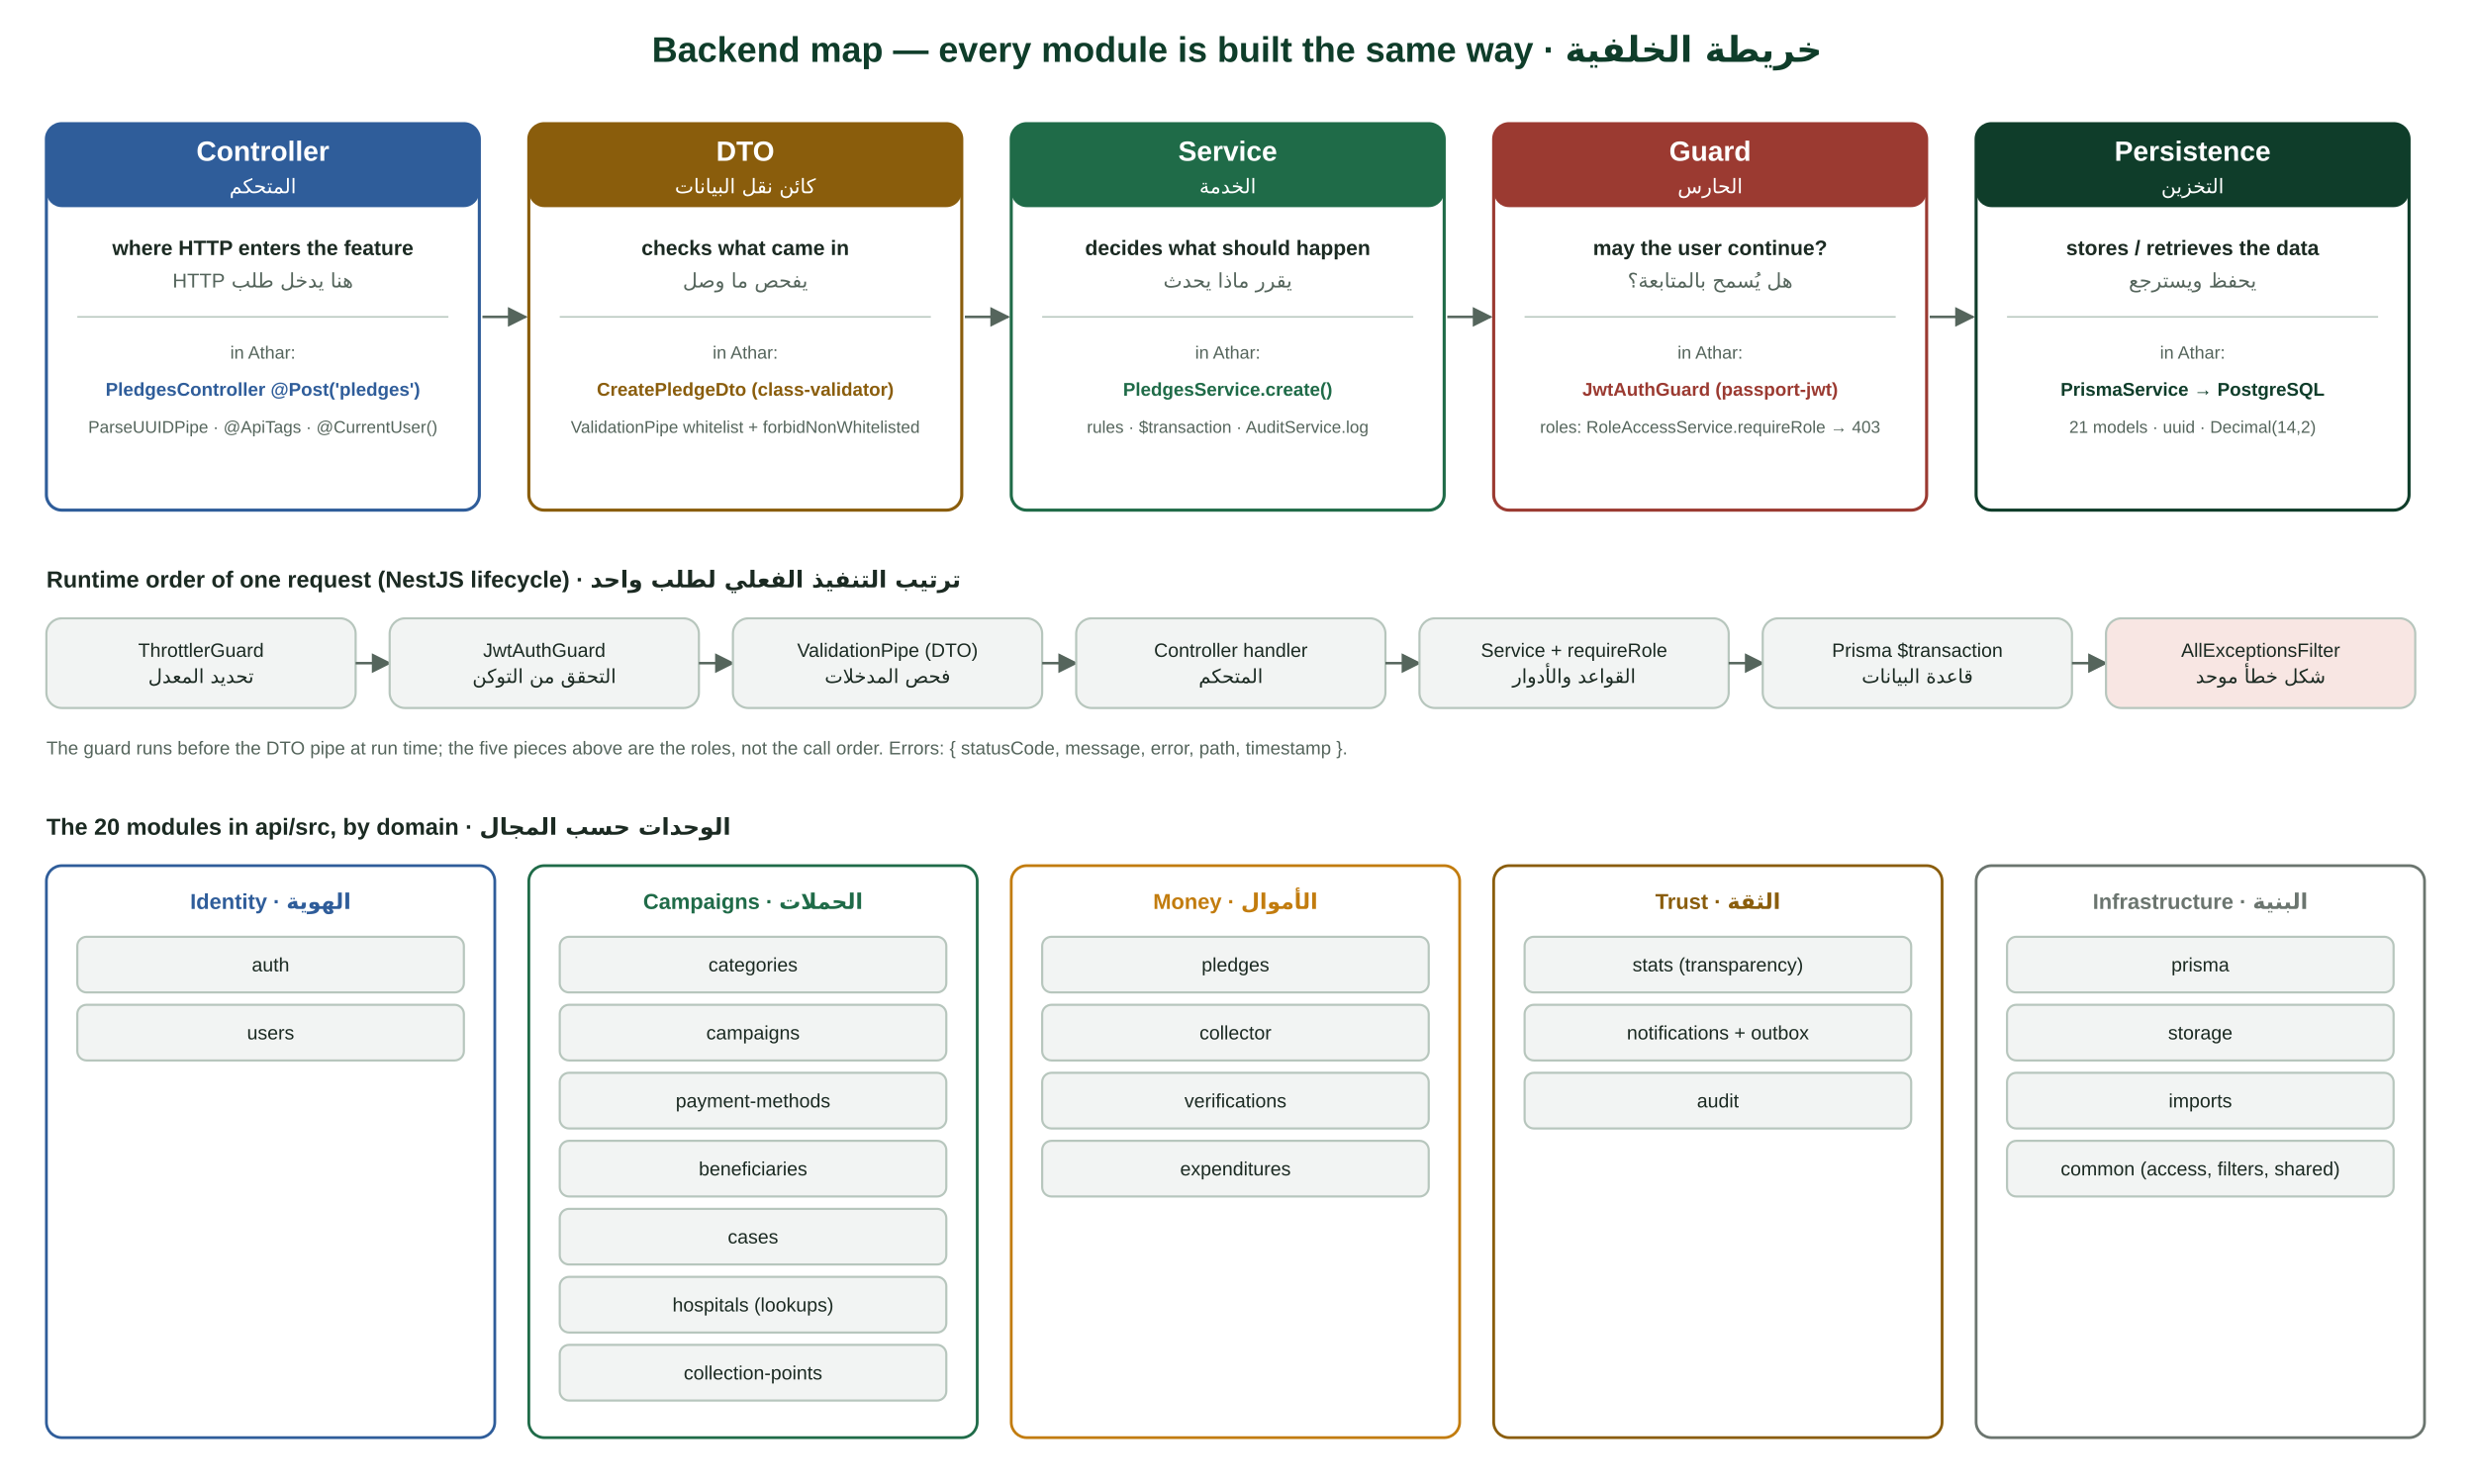
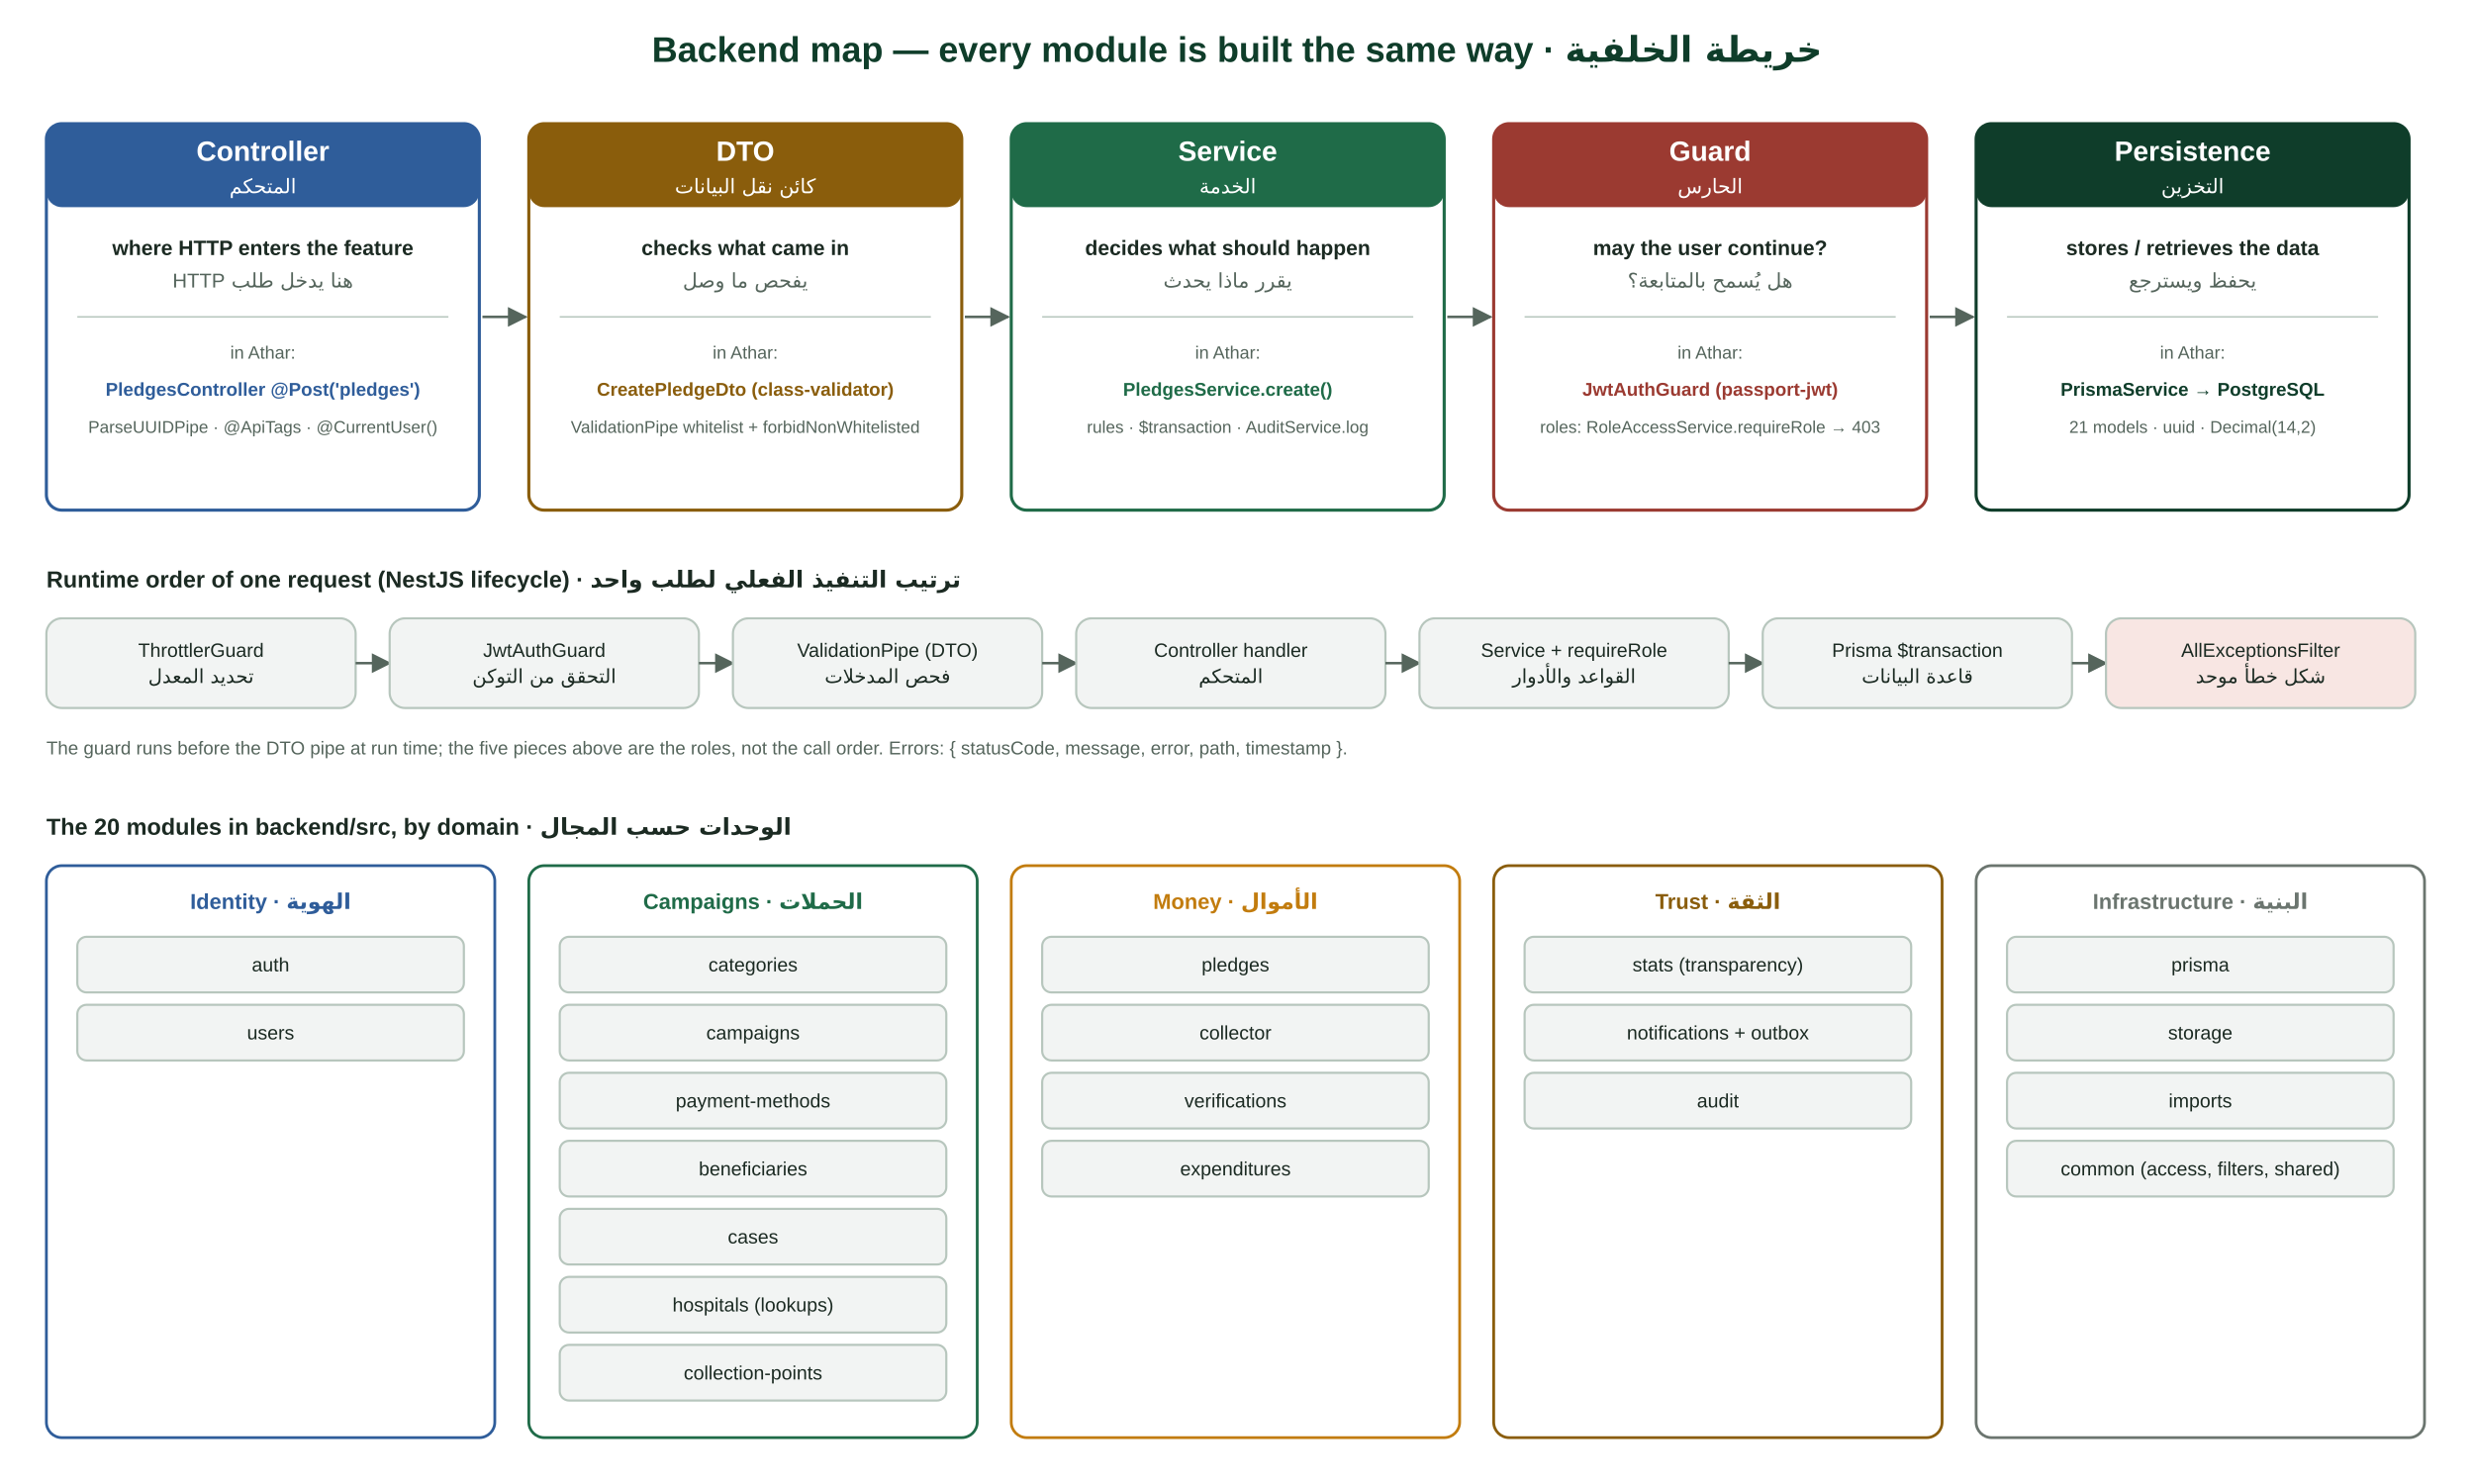
<svg xmlns="http://www.w3.org/2000/svg" width="1600" height="960" viewBox="0 0 1600 960" font-family="'IBM Plex Sans Arabic', 'Segoe UI', Tahoma, Arial, sans-serif">
  <defs>
    <marker id="arrow" viewBox="0 0 10 10" refX="9" refY="5" markerWidth="8" markerHeight="8" orient="auto-start-reverse">
      <path d="M0,0 L10,5 L0,10 z" fill="#55655c" />
    </marker>
    <marker id="arrowGreen" viewBox="0 0 10 10" refX="9" refY="5" markerWidth="8" markerHeight="8" orient="auto-start-reverse">
      <path d="M0,0 L10,5 L0,10 z" fill="#1f6b48" />
    </marker>
    <marker id="arrowBlue" viewBox="0 0 10 10" refX="9" refY="5" markerWidth="8" markerHeight="8" orient="auto-start-reverse">
      <path d="M0,0 L10,5 L0,10 z" fill="#2f5d9a" />
    </marker>
    <marker id="arrowAmber" viewBox="0 0 10 10" refX="9" refY="5" markerWidth="8" markerHeight="8" orient="auto-start-reverse">
      <path d="M0,0 L10,5 L0,10 z" fill="#8a5d0c" />
    </marker>
    <marker id="arrowRed" viewBox="0 0 10 10" refX="9" refY="5" markerWidth="8" markerHeight="8" orient="auto-start-reverse">
      <path d="M0,0 L10,5 L0,10 z" fill="#9b3a31" />
    </marker>
  </defs>
  <rect width="1600" height="960" fill="#ffffff" />
  <text x="800" y="40" font-size="23" font-weight="700" fill="#0f3d2a" text-anchor="middle" direction="ltr">Backend map — every module is built the same way · خريطة الخلفية</text>
  <rect x="30" y="80" width="280" height="250" rx="10" fill="#ffffff" stroke="#2f5d9a" stroke-width="2" />
  <rect x="30" y="80" width="280" height="54" rx="10" fill="#2f5d9a" />
  <text x="170" y="104" font-size="18" font-weight="700" fill="#ffffff" text-anchor="middle" direction="ltr">Controller</text>
  <text x="170" y="125" font-size="13" font-weight="400" fill="#ffffff" text-anchor="middle" direction="rtl">المتحكم</text>
  <text x="170" y="165" font-size="13.5" font-weight="600" fill="#1b2a22" text-anchor="middle" direction="ltr">where HTTP enters the feature</text>
  <text x="170" y="186" font-size="13" font-weight="400" fill="#55655c" text-anchor="middle" direction="rtl">هنا يدخل طلب HTTP</text>
  <line x1="50" y1="205" x2="290" y2="205" stroke="#b7c6bd" />
  <text x="170" y="232" font-size="11.5" font-weight="400" fill="#55655c" text-anchor="middle" direction="ltr">in Athar:</text>
  <text x="170" y="256" font-size="12" font-weight="600" fill="#2f5d9a" text-anchor="middle" direction="ltr">PledgesController @Post('pledges')</text>
  <text x="170" y="280" font-size="11" font-weight="400" fill="#55655c" text-anchor="middle" direction="ltr">ParseUUIDPipe · @ApiTags · @CurrentUser()</text>
  <path d="M312,205 L340,205" fill="none" stroke="#55655c" stroke-width="1.6" marker-end="url(#arrow)" />
  <rect x="342" y="80" width="280" height="250" rx="10" fill="#ffffff" stroke="#8a5d0c" stroke-width="2" />
  <rect x="342" y="80" width="280" height="54" rx="10" fill="#8a5d0c" />
  <text x="482" y="104" font-size="18" font-weight="700" fill="#ffffff" text-anchor="middle" direction="ltr">DTO</text>
  <text x="482" y="125" font-size="13" font-weight="400" fill="#ffffff" text-anchor="middle" direction="rtl">كائن نقل البيانات</text>
  <text x="482" y="165" font-size="13.5" font-weight="600" fill="#1b2a22" text-anchor="middle" direction="ltr">checks what came in</text>
  <text x="482" y="186" font-size="13" font-weight="400" fill="#55655c" text-anchor="middle" direction="rtl">يفحص ما وصل</text>
  <line x1="362" y1="205" x2="602" y2="205" stroke="#b7c6bd" />
  <text x="482" y="232" font-size="11.5" font-weight="400" fill="#55655c" text-anchor="middle" direction="ltr">in Athar:</text>
  <text x="482" y="256" font-size="12" font-weight="600" fill="#8a5d0c" text-anchor="middle" direction="ltr">CreatePledgeDto (class-validator)</text>
  <text x="482" y="280" font-size="11" font-weight="400" fill="#55655c" text-anchor="middle" direction="ltr">ValidationPipe whitelist + forbidNonWhitelisted</text>
  <path d="M624,205 L652,205" fill="none" stroke="#55655c" stroke-width="1.6" marker-end="url(#arrow)" />
  <rect x="654" y="80" width="280" height="250" rx="10" fill="#ffffff" stroke="#1f6b48" stroke-width="2" />
  <rect x="654" y="80" width="280" height="54" rx="10" fill="#1f6b48" />
  <text x="794" y="104" font-size="18" font-weight="700" fill="#ffffff" text-anchor="middle" direction="ltr">Service</text>
  <text x="794" y="125" font-size="13" font-weight="400" fill="#ffffff" text-anchor="middle" direction="rtl">الخدمة</text>
  <text x="794" y="165" font-size="13.5" font-weight="600" fill="#1b2a22" text-anchor="middle" direction="ltr">decides what should happen</text>
  <text x="794" y="186" font-size="13" font-weight="400" fill="#55655c" text-anchor="middle" direction="rtl">يقرر ماذا يحدث</text>
  <line x1="674" y1="205" x2="914" y2="205" stroke="#b7c6bd" />
  <text x="794" y="232" font-size="11.5" font-weight="400" fill="#55655c" text-anchor="middle" direction="ltr">in Athar:</text>
  <text x="794" y="256" font-size="12" font-weight="600" fill="#1f6b48" text-anchor="middle" direction="ltr">PledgesService.create()</text>
  <text x="794" y="280" font-size="11" font-weight="400" fill="#55655c" text-anchor="middle" direction="ltr">rules · $transaction · AuditService.log</text>
  <path d="M936,205 L964,205" fill="none" stroke="#55655c" stroke-width="1.6" marker-end="url(#arrow)" />
  <rect x="966" y="80" width="280" height="250" rx="10" fill="#ffffff" stroke="#9b3a31" stroke-width="2" />
  <rect x="966" y="80" width="280" height="54" rx="10" fill="#9b3a31" />
  <text x="1106" y="104" font-size="18" font-weight="700" fill="#ffffff" text-anchor="middle" direction="ltr">Guard</text>
  <text x="1106" y="125" font-size="13" font-weight="400" fill="#ffffff" text-anchor="middle" direction="rtl">الحارس</text>
  <text x="1106" y="165" font-size="13.5" font-weight="600" fill="#1b2a22" text-anchor="middle" direction="ltr">may the user continue?</text>
  <text x="1106" y="186" font-size="13" font-weight="400" fill="#55655c" text-anchor="middle" direction="rtl">هل يُسمح بالمتابعة؟</text>
  <line x1="986" y1="205" x2="1226" y2="205" stroke="#b7c6bd" />
  <text x="1106" y="232" font-size="11.5" font-weight="400" fill="#55655c" text-anchor="middle" direction="ltr">in Athar:</text>
  <text x="1106" y="256" font-size="12" font-weight="600" fill="#9b3a31" text-anchor="middle" direction="ltr">JwtAuthGuard (passport-jwt)</text>
  <text x="1106" y="280" font-size="11" font-weight="400" fill="#55655c" text-anchor="middle" direction="ltr">roles: RoleAccessService.requireRole → 403</text>
  <path d="M1248,205 L1276,205" fill="none" stroke="#55655c" stroke-width="1.6" marker-end="url(#arrow)" />
  <rect x="1278" y="80" width="280" height="250" rx="10" fill="#ffffff" stroke="#0f3d2a" stroke-width="2" />
  <rect x="1278" y="80" width="280" height="54" rx="10" fill="#0f3d2a" />
  <text x="1418" y="104" font-size="18" font-weight="700" fill="#ffffff" text-anchor="middle" direction="ltr">Persistence</text>
  <text x="1418" y="125" font-size="13" font-weight="400" fill="#ffffff" text-anchor="middle" direction="rtl">التخزين</text>
  <text x="1418" y="165" font-size="13.5" font-weight="600" fill="#1b2a22" text-anchor="middle" direction="ltr">stores / retrieves the data</text>
  <text x="1418" y="186" font-size="13" font-weight="400" fill="#55655c" text-anchor="middle" direction="rtl">يحفظ ويسترجع</text>
  <line x1="1298" y1="205" x2="1538" y2="205" stroke="#b7c6bd" />
  <text x="1418" y="232" font-size="11.5" font-weight="400" fill="#55655c" text-anchor="middle" direction="ltr">in Athar:</text>
  <text x="1418" y="256" font-size="12" font-weight="600" fill="#0f3d2a" text-anchor="middle" direction="ltr">PrismaService → PostgreSQL</text>
  <text x="1418" y="280" font-size="11" font-weight="400" fill="#55655c" text-anchor="middle" direction="ltr">21 models · uuid · Decimal(14,2)</text>
  <text x="30" y="380" font-size="15" font-weight="700" fill="#1b2a22" text-anchor="start" direction="ltr">Runtime order of one request (NestJS lifecycle) · ترتيب التنفيذ الفعلي لطلب واحد</text>
  <rect x="30" y="400" width="200" height="58" rx="10" fill="#f2f4f3" stroke="#b7c6bd" stroke-width="1.4" />
  <text x="130" y="424.938" font-size="12.5" font-weight="400" fill="#1b2a22" text-anchor="middle" direction="ltr">ThrottlerGuard</text>
  <text x="130" y="441.812" font-size="12.5" font-weight="400" fill="#1b2a22" text-anchor="middle" direction="rtl">تحديد المعدل</text>
  <path d="M230,429 L252,429" fill="none" stroke="#55655c" stroke-width="1.6" marker-end="url(#arrow)" />
  <rect x="252" y="400" width="200" height="58" rx="10" fill="#f2f4f3" stroke="#b7c6bd" stroke-width="1.4" />
  <text x="352" y="424.938" font-size="12.5" font-weight="400" fill="#1b2a22" text-anchor="middle" direction="ltr">JwtAuthGuard</text>
  <text x="352" y="441.812" font-size="12.5" font-weight="400" fill="#1b2a22" text-anchor="middle" direction="rtl">التحقق من التوكن</text>
  <path d="M452,429 L474,429" fill="none" stroke="#55655c" stroke-width="1.6" marker-end="url(#arrow)" />
  <rect x="474" y="400" width="200" height="58" rx="10" fill="#f2f4f3" stroke="#b7c6bd" stroke-width="1.4" />
  <text x="574" y="424.938" font-size="12.5" font-weight="400" fill="#1b2a22" text-anchor="middle" direction="ltr">ValidationPipe (DTO)</text>
  <text x="574" y="441.812" font-size="12.5" font-weight="400" fill="#1b2a22" text-anchor="middle" direction="rtl">فحص المدخلات</text>
  <path d="M674,429 L696,429" fill="none" stroke="#55655c" stroke-width="1.6" marker-end="url(#arrow)" />
  <rect x="696" y="400" width="200" height="58" rx="10" fill="#f2f4f3" stroke="#b7c6bd" stroke-width="1.4" />
  <text x="796" y="424.938" font-size="12.5" font-weight="400" fill="#1b2a22" text-anchor="middle" direction="ltr">Controller handler</text>
  <text x="796" y="441.812" font-size="12.5" font-weight="400" fill="#1b2a22" text-anchor="middle" direction="rtl">المتحكم</text>
  <path d="M896,429 L918,429" fill="none" stroke="#55655c" stroke-width="1.6" marker-end="url(#arrow)" />
  <rect x="918" y="400" width="200" height="58" rx="10" fill="#f2f4f3" stroke="#b7c6bd" stroke-width="1.4" />
  <text x="1018" y="424.938" font-size="12.5" font-weight="400" fill="#1b2a22" text-anchor="middle" direction="ltr">Service + requireRole</text>
  <text x="1018" y="441.812" font-size="12.5" font-weight="400" fill="#1b2a22" text-anchor="middle" direction="rtl">القواعد والأدوار</text>
  <path d="M1118,429 L1140,429" fill="none" stroke="#55655c" stroke-width="1.6" marker-end="url(#arrow)" />
  <rect x="1140" y="400" width="200" height="58" rx="10" fill="#f2f4f3" stroke="#b7c6bd" stroke-width="1.4" />
  <text x="1240" y="424.938" font-size="12.5" font-weight="400" fill="#1b2a22" text-anchor="middle" direction="ltr">Prisma $transaction</text>
  <text x="1240" y="441.812" font-size="12.5" font-weight="400" fill="#1b2a22" text-anchor="middle" direction="rtl">قاعدة البيانات</text>
  <path d="M1340,429 L1362,429" fill="none" stroke="#55655c" stroke-width="1.6" marker-end="url(#arrow)" />
  <rect x="1362" y="400" width="200" height="58" rx="10" fill="#f8e6e3" stroke="#b7c6bd" stroke-width="1.4" />
  <text x="1462" y="424.938" font-size="12.5" font-weight="400" fill="#1b2a22" text-anchor="middle" direction="ltr">AllExceptionsFilter</text>
  <text x="1462" y="441.812" font-size="12.5" font-weight="400" fill="#1b2a22" text-anchor="middle" direction="rtl">شكل خطأ موحد</text>
  <text x="30" y="488" font-size="12" font-weight="400" fill="#55655c" text-anchor="start" direction="ltr">The guard runs before the DTO pipe at run time; the five pieces above are the roles, not the call order. Errors: { statusCode, message, error, path, timestamp }.</text>
-   <text x="30" y="540" font-size="15" font-weight="700" fill="#1b2a22" text-anchor="start" direction="ltr">The 20 modules in api/src, by domain · الوحدات حسب المجال</text>
+   <text x="30" y="540" font-size="15" font-weight="700" fill="#1b2a22" text-anchor="start" direction="ltr">The 20 modules in backend/src, by domain · الوحدات حسب المجال</text>
  <rect x="30" y="560" width="290" height="370" rx="10" fill="#ffffff" stroke="#2f5d9a" stroke-width="1.8" />
  <text x="175" y="588" font-size="14" font-weight="700" fill="#2f5d9a" text-anchor="middle" direction="ltr">Identity · الهوية</text>
  <rect x="50" y="606" width="250" height="36" rx="6" fill="#f2f4f3" stroke="#b7c6bd" stroke-width="1.4" />
  <text x="175" y="628.375" font-size="12.5" font-weight="400" fill="#1b2a22" text-anchor="middle" direction="ltr">auth</text>
  <rect x="50" y="650" width="250" height="36" rx="6" fill="#f2f4f3" stroke="#b7c6bd" stroke-width="1.4" />
  <text x="175" y="672.375" font-size="12.5" font-weight="400" fill="#1b2a22" text-anchor="middle" direction="ltr">users</text>
  <rect x="342" y="560" width="290" height="370" rx="10" fill="#ffffff" stroke="#1f6b48" stroke-width="1.8" />
  <text x="487" y="588" font-size="14" font-weight="700" fill="#1f6b48" text-anchor="middle" direction="ltr">Campaigns · الحملات</text>
  <rect x="362" y="606" width="250" height="36" rx="6" fill="#f2f4f3" stroke="#b7c6bd" stroke-width="1.4" />
  <text x="487" y="628.375" font-size="12.5" font-weight="400" fill="#1b2a22" text-anchor="middle" direction="ltr">categories</text>
  <rect x="362" y="650" width="250" height="36" rx="6" fill="#f2f4f3" stroke="#b7c6bd" stroke-width="1.4" />
  <text x="487" y="672.375" font-size="12.5" font-weight="400" fill="#1b2a22" text-anchor="middle" direction="ltr">campaigns</text>
  <rect x="362" y="694" width="250" height="36" rx="6" fill="#f2f4f3" stroke="#b7c6bd" stroke-width="1.4" />
  <text x="487" y="716.375" font-size="12.5" font-weight="400" fill="#1b2a22" text-anchor="middle" direction="ltr">payment-methods</text>
  <rect x="362" y="738" width="250" height="36" rx="6" fill="#f2f4f3" stroke="#b7c6bd" stroke-width="1.4" />
  <text x="487" y="760.375" font-size="12.5" font-weight="400" fill="#1b2a22" text-anchor="middle" direction="ltr">beneficiaries</text>
  <rect x="362" y="782" width="250" height="36" rx="6" fill="#f2f4f3" stroke="#b7c6bd" stroke-width="1.4" />
  <text x="487" y="804.375" font-size="12.5" font-weight="400" fill="#1b2a22" text-anchor="middle" direction="ltr">cases</text>
  <rect x="362" y="826" width="250" height="36" rx="6" fill="#f2f4f3" stroke="#b7c6bd" stroke-width="1.4" />
  <text x="487" y="848.375" font-size="12.5" font-weight="400" fill="#1b2a22" text-anchor="middle" direction="ltr">hospitals (lookups)</text>
  <rect x="362" y="870" width="250" height="36" rx="6" fill="#f2f4f3" stroke="#b7c6bd" stroke-width="1.4" />
  <text x="487" y="892.375" font-size="12.5" font-weight="400" fill="#1b2a22" text-anchor="middle" direction="ltr">collection-points</text>
  <rect x="654" y="560" width="290" height="370" rx="10" fill="#ffffff" stroke="#c27c0e" stroke-width="1.8" />
  <text x="799" y="588" font-size="14" font-weight="700" fill="#c27c0e" text-anchor="middle" direction="ltr">Money · الأموال</text>
  <rect x="674" y="606" width="250" height="36" rx="6" fill="#f2f4f3" stroke="#b7c6bd" stroke-width="1.4" />
  <text x="799" y="628.375" font-size="12.5" font-weight="400" fill="#1b2a22" text-anchor="middle" direction="ltr">pledges</text>
  <rect x="674" y="650" width="250" height="36" rx="6" fill="#f2f4f3" stroke="#b7c6bd" stroke-width="1.4" />
  <text x="799" y="672.375" font-size="12.5" font-weight="400" fill="#1b2a22" text-anchor="middle" direction="ltr">collector</text>
  <rect x="674" y="694" width="250" height="36" rx="6" fill="#f2f4f3" stroke="#b7c6bd" stroke-width="1.4" />
  <text x="799" y="716.375" font-size="12.5" font-weight="400" fill="#1b2a22" text-anchor="middle" direction="ltr">verifications</text>
  <rect x="674" y="738" width="250" height="36" rx="6" fill="#f2f4f3" stroke="#b7c6bd" stroke-width="1.4" />
  <text x="799" y="760.375" font-size="12.5" font-weight="400" fill="#1b2a22" text-anchor="middle" direction="ltr">expenditures</text>
  <rect x="966" y="560" width="290" height="370" rx="10" fill="#ffffff" stroke="#8a5d0c" stroke-width="1.8" />
  <text x="1111" y="588" font-size="14" font-weight="700" fill="#8a5d0c" text-anchor="middle" direction="ltr">Trust · الثقة</text>
  <rect x="986" y="606" width="250" height="36" rx="6" fill="#f2f4f3" stroke="#b7c6bd" stroke-width="1.4" />
  <text x="1111" y="628.375" font-size="12.5" font-weight="400" fill="#1b2a22" text-anchor="middle" direction="ltr">stats (transparency)</text>
  <rect x="986" y="650" width="250" height="36" rx="6" fill="#f2f4f3" stroke="#b7c6bd" stroke-width="1.4" />
  <text x="1111" y="672.375" font-size="12.5" font-weight="400" fill="#1b2a22" text-anchor="middle" direction="ltr">notifications + outbox</text>
  <rect x="986" y="694" width="250" height="36" rx="6" fill="#f2f4f3" stroke="#b7c6bd" stroke-width="1.4" />
  <text x="1111" y="716.375" font-size="12.5" font-weight="400" fill="#1b2a22" text-anchor="middle" direction="ltr">audit</text>
  <rect x="1278" y="560" width="290" height="370" rx="10" fill="#ffffff" stroke="#6b756f" stroke-width="1.8" />
  <text x="1423" y="588" font-size="14" font-weight="700" fill="#6b756f" text-anchor="middle" direction="ltr">Infrastructure · البنية</text>
  <rect x="1298" y="606" width="250" height="36" rx="6" fill="#f2f4f3" stroke="#b7c6bd" stroke-width="1.4" />
  <text x="1423" y="628.375" font-size="12.5" font-weight="400" fill="#1b2a22" text-anchor="middle" direction="ltr">prisma</text>
  <rect x="1298" y="650" width="250" height="36" rx="6" fill="#f2f4f3" stroke="#b7c6bd" stroke-width="1.4" />
  <text x="1423" y="672.375" font-size="12.5" font-weight="400" fill="#1b2a22" text-anchor="middle" direction="ltr">storage</text>
  <rect x="1298" y="694" width="250" height="36" rx="6" fill="#f2f4f3" stroke="#b7c6bd" stroke-width="1.4" />
  <text x="1423" y="716.375" font-size="12.5" font-weight="400" fill="#1b2a22" text-anchor="middle" direction="ltr">imports</text>
  <rect x="1298" y="738" width="250" height="36" rx="6" fill="#f2f4f3" stroke="#b7c6bd" stroke-width="1.4" />
  <text x="1423" y="760.375" font-size="12.5" font-weight="400" fill="#1b2a22" text-anchor="middle" direction="ltr">common (access, filters, shared)</text>
</svg>
